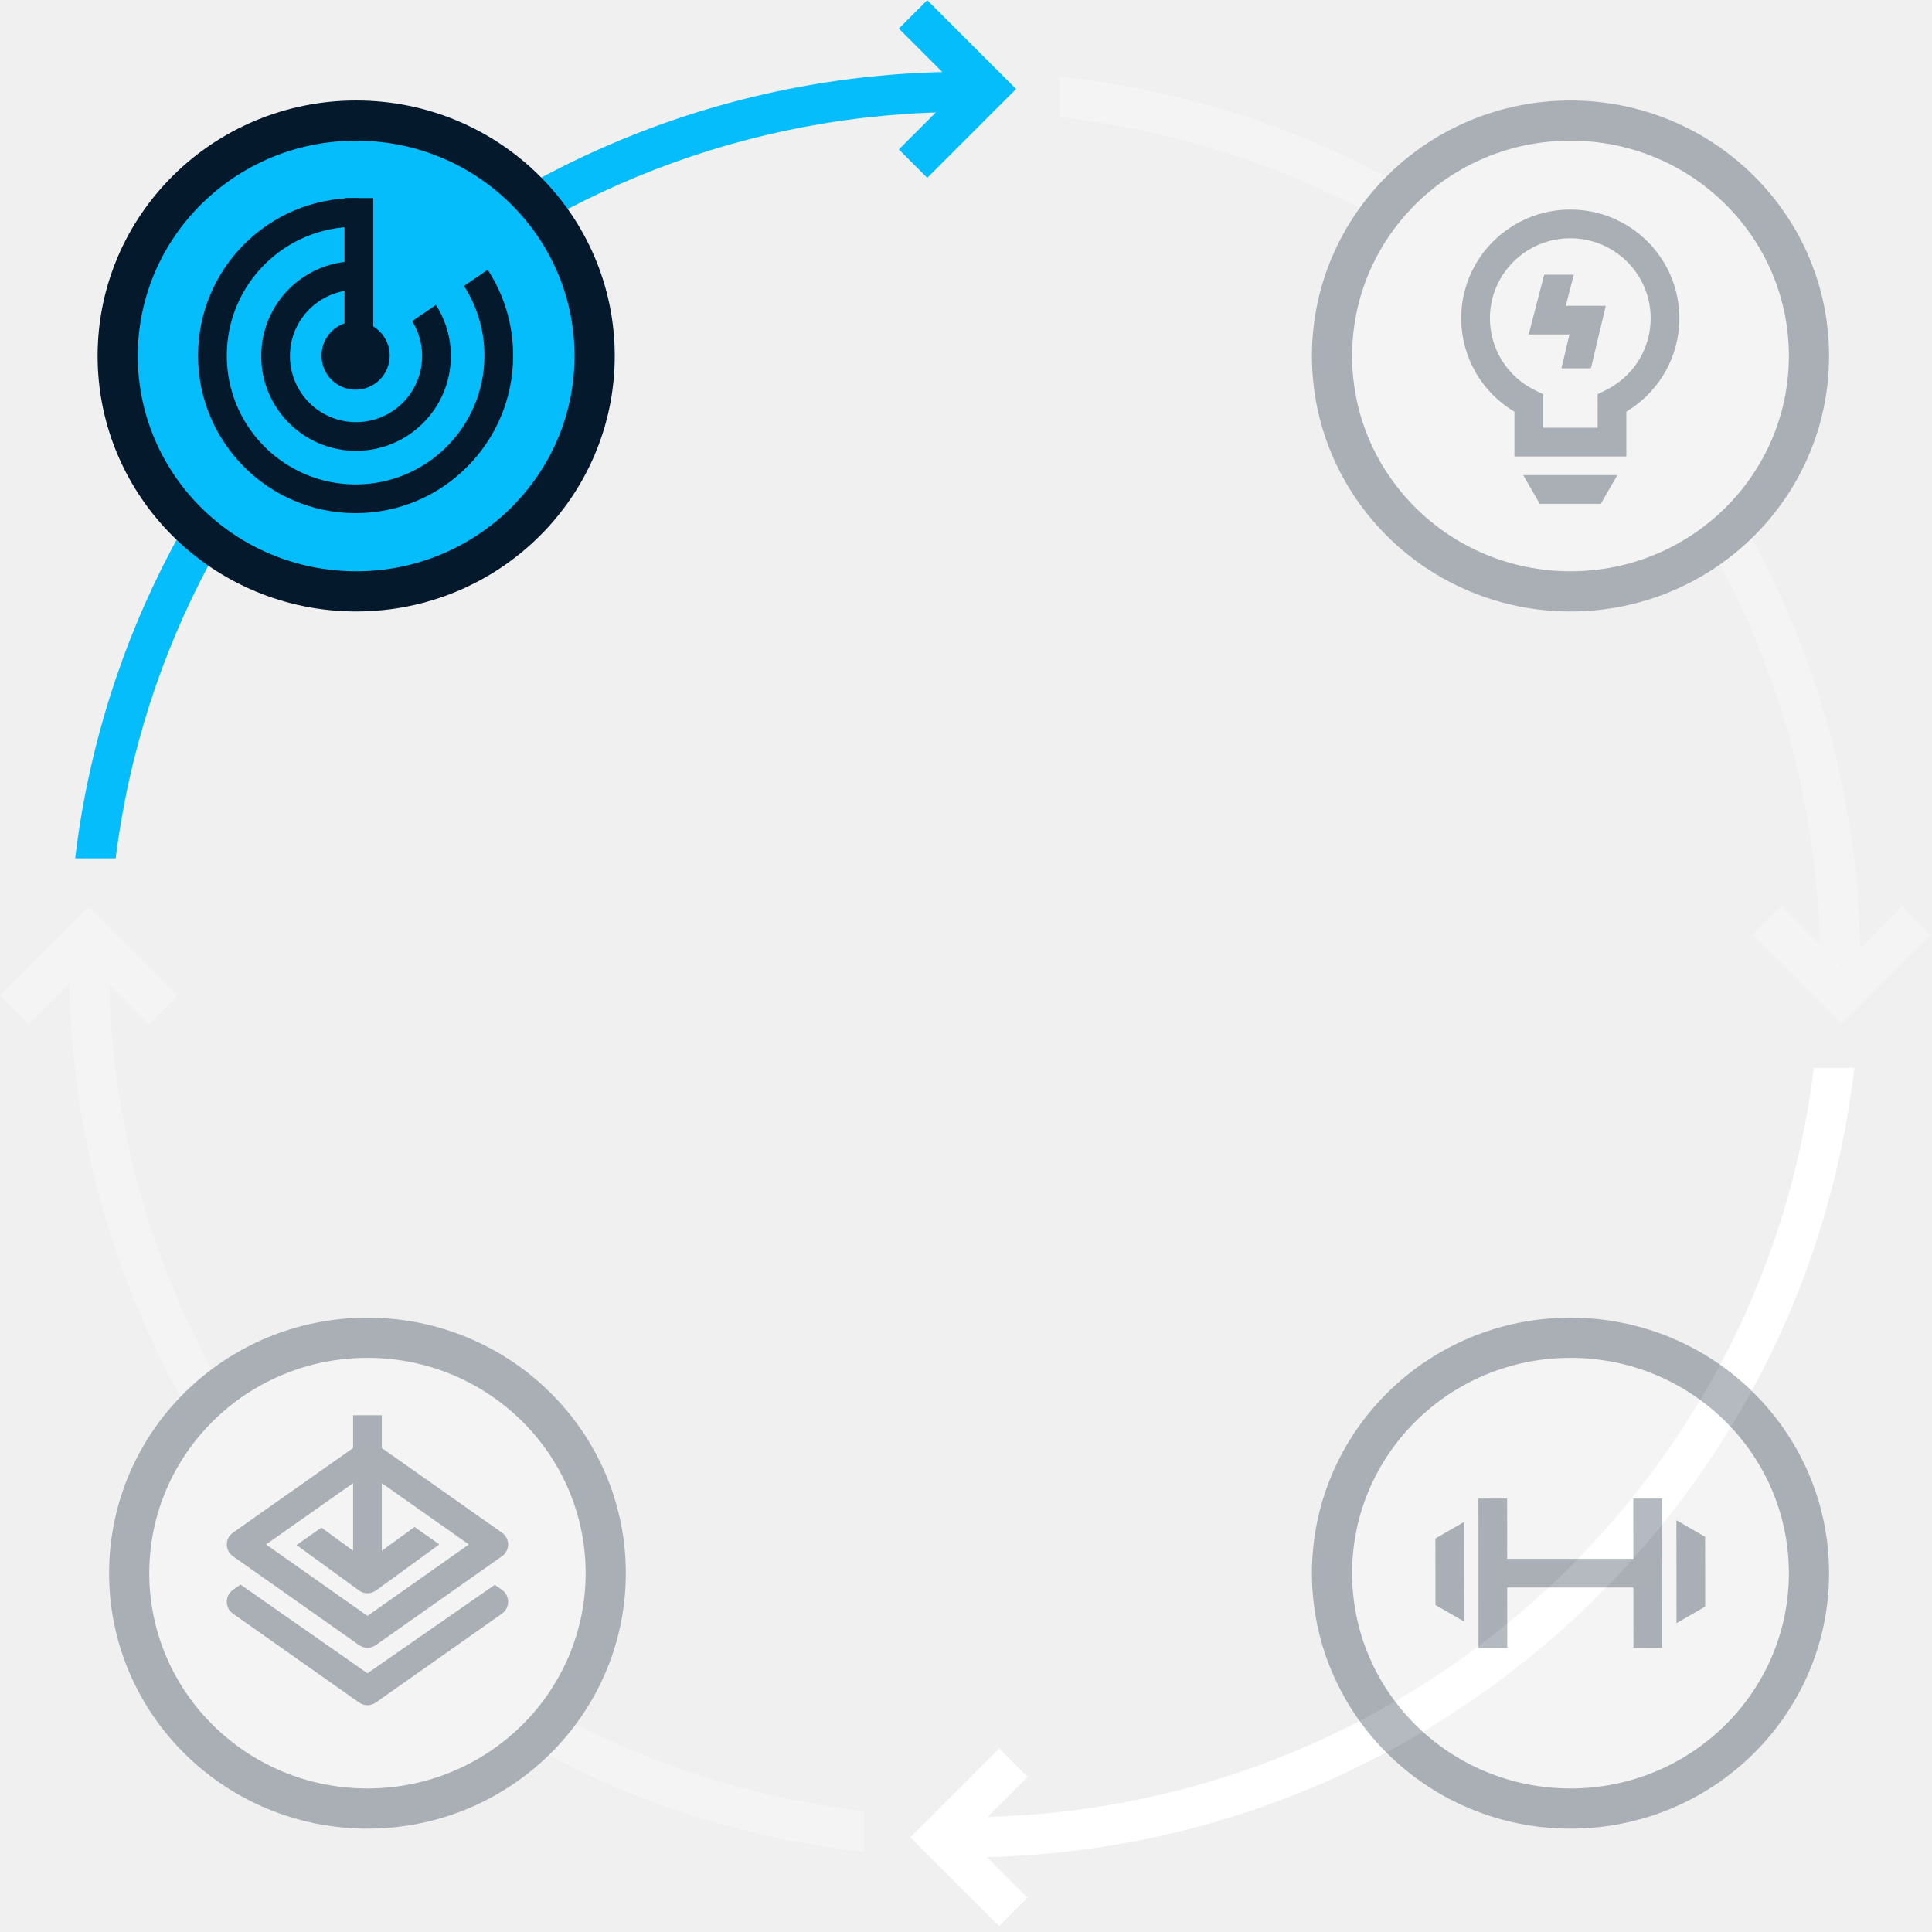
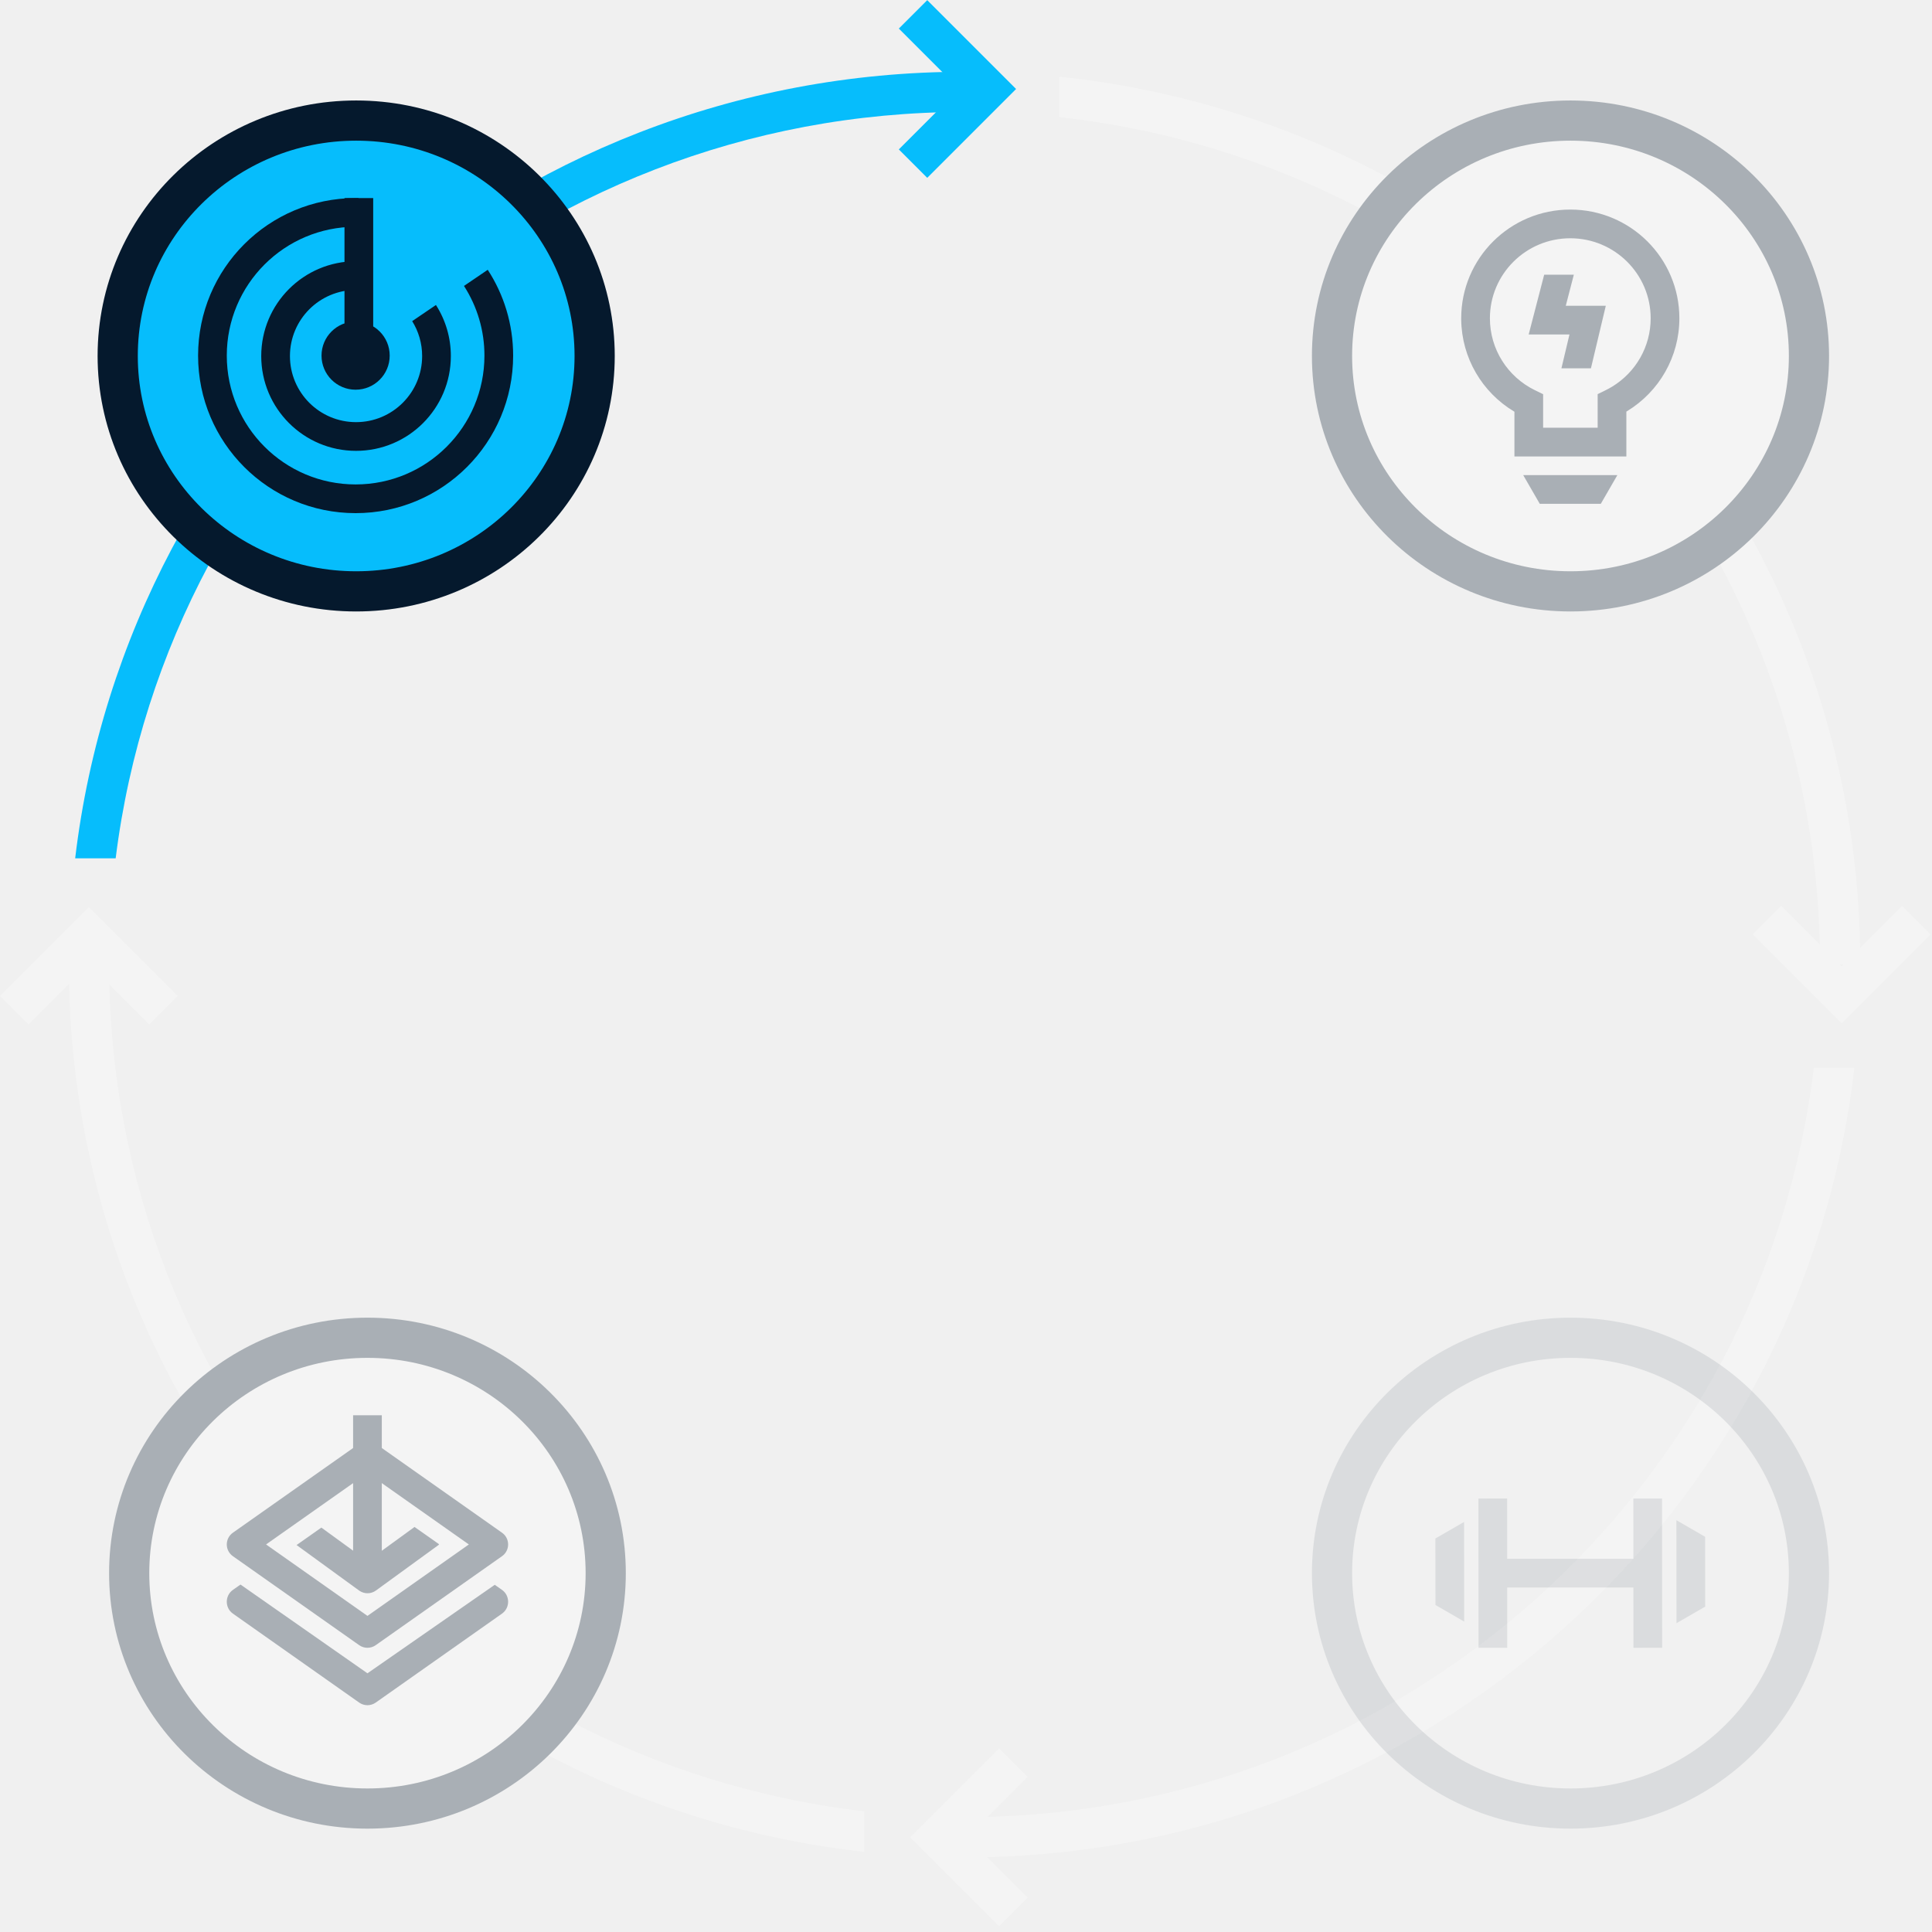
<svg viewBox="0 0 673 673">
  <g fill="none" fill-rule="evenodd">
    <g transform="translate(26)">
      <path d="M310 25v14C157.987 39 32.566 152.435 14.29 298.998H.185C18.54 144.675 150.253 25 310 25z" fill="#06BDFC" />
      <path fill="#06BDFC" fill-rule="nonzero" d="m297 .05-9.9 9.9L308.152 31l-21.05 21.05 9.899 9.9L327.95 31z" />
      <ellipse stroke="#05192D" stroke-width="14" fill="#06BDFC" cx="98.071" cy="124" rx="83.071" ry="82" />
      <g transform="translate(43 69)" fill="#05192D">
        <path d="M54.875 0c.334 0 .667.003 1 .009V10.01a47.554 47.554 0 0 0-1-.011C30.091 10 10 30.091 10 54.875S30.091 99.75 54.875 99.75 99.75 79.659 99.75 54.875a44.665 44.665 0 0 0-7.124-24.272l8.273-5.624c5.598 8.601 8.851 18.869 8.851 29.896 0 30.307-24.568 54.875-54.875 54.875S0 85.182 0 54.875 24.568 0 54.875 0zm.15 22c.284 0 .567.004.85.01v10.005c-.283-.01-.566-.015-.85-.015C42.309 32 32 42.309 32 55.025S42.309 78.05 55.025 78.05 78.05 67.741 78.05 55.025c0-4.463-1.27-8.63-3.468-12.159l8.276-5.625a32.87 32.87 0 0 1 5.192 17.784c0 18.24-14.786 33.025-33.025 33.025C36.785 88.05 22 73.264 22 55.025 22 36.785 36.786 22 55.025 22z" fill-rule="nonzero" />
        <circle cx="54.875" cy="54.875" r="11.875" />
        <path fill-rule="nonzero" d="M61 0v56H51V0z" />
      </g>
    </g>
    <g opacity=".3" transform="translate(0 316)">
      <path d="M38 20c0 152.223 114.907 277.705 262.998 294.973l.001 14.092C145.166 311.725 24 179.97 24 20z" fill="#FFF" />
      <path fill="#FFF" fill-rule="nonzero" d="m61.9 30.95-9.9 9.9-21.05-21.052L9.9 40.85 0 30.95 30.95 0z" />
      <ellipse stroke="#05192D" stroke-width="14" fill="#FFF" cx="128" cy="232" rx="83" ry="82" />
      <g fill="#05192D" fill-rule="nonzero">
        <path d="m83.776 235.967 44.041 30.786.183.13.107-.076 44.239-30.754 2.534 1.78c2.764 1.948 2.825 6.074.184 8.118l-.184.136-44 31a5 5 0 0 1-5.76 0l-44-31c-2.827-1.991-2.827-6.261 0-8.253l2.656-1.867z" />
        <path d="m125.12 186.913-44 31c-2.827 1.991-2.827 6.183 0 8.174l44 31a5 5 0 0 0 5.76 0l44-31c2.827-1.991 2.827-6.183 0-8.174l-44-31a5 5 0 0 0-5.76 0zm2.88 10.203L163.318 222 128 246.883 92.681 222 128 197.116z" />
        <path d="m144.4 215.904 8.394 5.909.167.23-22 16a5 5 0 0 1-5.685.137l-.197-.136-21.774-15.838 8.637-6.081 16.078 11.692 16.38-11.913z" />
        <path d="M133 177v52.361h-10V177z" />
      </g>
    </g>
    <g opacity=".3" transform="translate(369 26)">
      <path d="M.004.72C156.798 17.151 279 149.346 279 310h-14C265 157.093 149.057 31.167.003 14.8z" fill="#FFF" />
      <path fill="#FFF" fill-rule="nonzero" d="m241.575 299.475 9.9-9.9 21.05 21.051 21.05-21.05 9.9 9.899-30.95 30.95z" />
      <ellipse stroke="#05192D" stroke-width="14" fill="#FFF" cx="178.071" cy="98" rx="83.071" ry="82" />
      <g fill="#05192D" fill-rule="nonzero">
        <path d="M178 47c-20.983 0-38 16.955-38 37.88l.003.482c.168 13.315 7.289 25.33 18.445 32.006l.093.055V133h38.993l-.001-15.624.25-.148C209.003 110.396 216 98.238 216 84.88 216 63.955 198.983 47 178 47zm0 10c15.468 0 28 12.486 28 27.88 0 9.829-5.145 18.77-13.418 23.806-.73.445-1.48.855-2.247 1.231l-2.801 1.372-.001 11.711h-18.992v-11.683l-2.812-1.369C156.18 105.304 150 95.645 150 84.88 150 69.486 162.532 57 178 57zm16.4 82.5-5.772 10H167.37l-5.773-10H194.4z" />
        <path d="m179.236 69.692-2.807 10.822h13.943l-5.183 21.793H174.91l2.804-11.793h-14.21l5.4-20.822h10.33z" />
      </g>
    </g>
-     <path d="M645.932 372.001C628.03 526.807 496.092 647 336 647v-14c152.358 0 278.004-113.951 295.833-260.997z" fill="#FFF" />
-     <path fill="#FFF" fill-rule="nonzero" d="m348.05 609.05 9.9 9.9L336.899 640l21.05 21.05-9.899 9.9L317.1 640z" />
-     <g opacity=".3" transform="translate(471 473)">
-       <ellipse stroke="#05192D" stroke-width="14" fill="#FFF" cx="76.071" cy="75" rx="83.071" ry="82" />
-       <g fill="#05192D" fill-rule="nonzero">
-         <path d="m39 57.155.038 34.711-10.006-5.777-.025-23.164L39 57.155zM54 49l.04 52-10 .008-.04-52zm59 43.423-.039-35.868 10.006 5.777.025 24.321-9.993 5.77zM98 101l-.04-52 10-.008.04 52z" />
-         <path d="M103 70v10H48V70z" />
+     <g opacity=".3">
+       <path d="M645.932 372.001C628.03 526.807 496.092 647 336 647v-14c152.358 0 278.004-113.951 295.833-260.997z" fill="#FFF" />
+       <path fill="#FFF" fill-rule="nonzero" d="m348.05 609.05 9.9 9.9L336.899 640l21.05 21.05-9.899 9.9L317.1 640z" />
+       <g opacity=".3" transform="translate(471 473)">
+         <ellipse stroke="#05192D" stroke-width="14" fill="#FFF" cx="76.071" cy="75" rx="83.071" ry="82" />
+         <g fill="#05192D" fill-rule="nonzero">
+           <path d="m39 57.155.038 34.711-10.006-5.777-.025-23.164L39 57.155zM54 49l.04 52-10 .008-.04-52zm59 43.423-.039-35.868 10.006 5.777.025 24.321-9.993 5.77zM98 101l-.04-52 10-.008.04 52z" />
+           <path d="M103 70v10H48V70z" />
+         </g>
      </g>
    </g>
  </g>
</svg>
